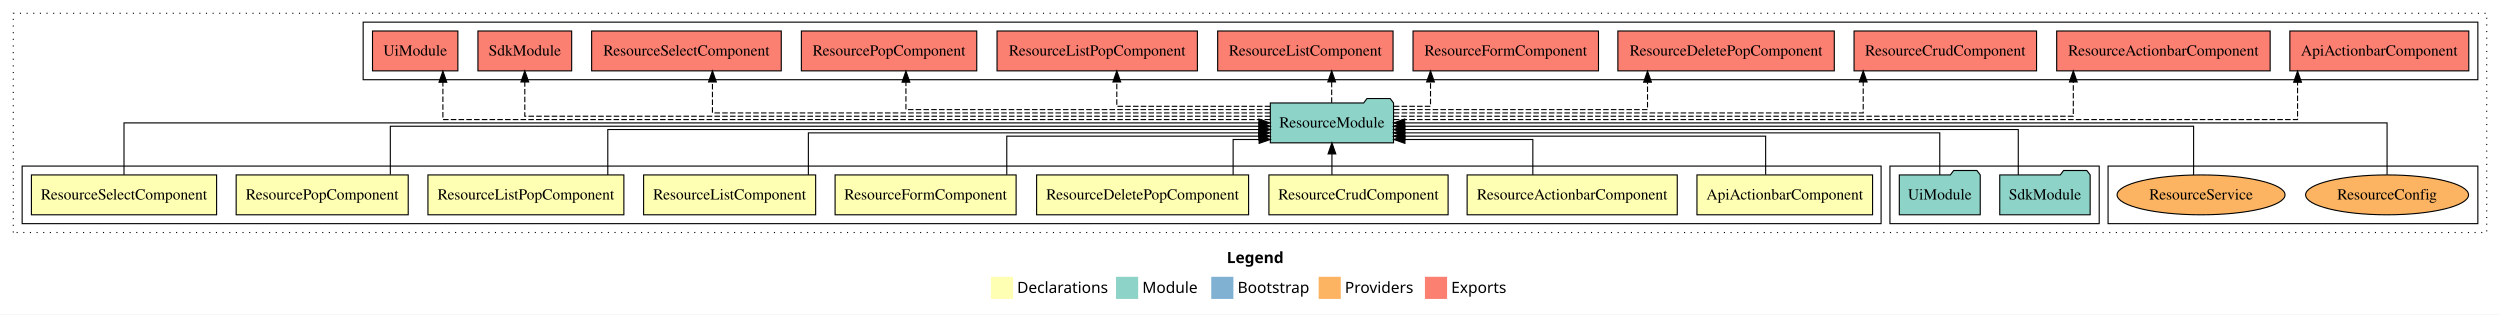
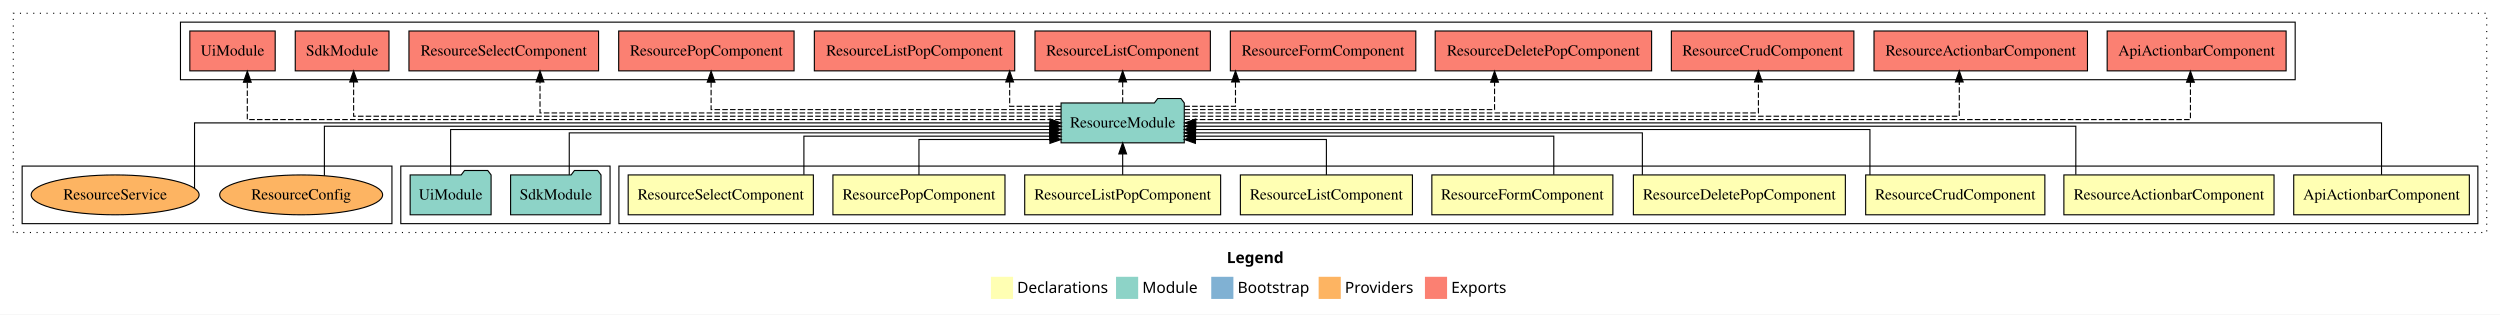
<svg xmlns="http://www.w3.org/2000/svg" width="2258pt" height="284pt" viewBox="0.00 0.00 2258.00 284.00">
  <g id="graph0" class="graph" transform="scale(1 1) rotate(0) translate(4 280)">
    <polygon fill="white" stroke="transparent" points="-4,4 -4,-280 2254,-280 2254,4 -4,4" />
    <text text-anchor="start" x="1104.01" y="-42.4" font-family="sans-serif" font-weight="bold" font-size="14.00">Legend</text>
    <polygon fill="#ffffb3" stroke="transparent" points="891,-10 891,-30 911,-30 911,-10 891,-10" />
    <text text-anchor="start" x="914.63" y="-15.4" font-family="sans-serif" font-size="14.00">  Declarations</text>
    <polygon fill="#8dd3c7" stroke="transparent" points="1004,-10 1004,-30 1024,-30 1024,-10 1004,-10" />
    <text text-anchor="start" x="1027.73" y="-15.4" font-family="sans-serif" font-size="14.00">  Module</text>
    <polygon fill="#80b1d3" stroke="transparent" points="1090,-10 1090,-30 1110,-30 1110,-10 1090,-10" />
    <text text-anchor="start" x="1113.78" y="-15.4" font-family="sans-serif" font-size="14.00">  Bootstrap</text>
    <polygon fill="#fdb462" stroke="transparent" points="1187,-10 1187,-30 1207,-30 1207,-10 1187,-10" />
    <text text-anchor="start" x="1210.67" y="-15.4" font-family="sans-serif" font-size="14.00">  Providers</text>
    <polygon fill="#fb8072" stroke="transparent" points="1283,-10 1283,-30 1303,-30 1303,-10 1283,-10" />
    <text text-anchor="start" x="1306.73" y="-15.4" font-family="sans-serif" font-size="14.00">  Exports</text>
    <g id="clust1" class="cluster">
      <polygon fill="none" stroke="black" stroke-dasharray="1,5" points="8,-70 8,-268 2242,-268 2242,-70 8,-70" />
    </g>
+     <g id="clust2" class="cluster">
+       <polygon fill="none" stroke="black" points="555,-78 555,-130 2234,-130 2234,-78 555,-78" />
+     </g>
+     <g id="clust13" class="cluster">
+       <polygon fill="none" stroke="black" points="159,-208 159,-260 2069,-260 2069,-208 159,-208" />
+     </g>
+     <g id="clust12" class="cluster">
+       <polygon fill="none" stroke="black" points="358,-78 358,-130 547,-130 547,-78 358,-78" />
+     </g>
    <g id="clust15" class="cluster">
-       <polygon fill="none" stroke="black" points="1900,-78 1900,-130 2234,-130 2234,-78 1900,-78" />
-     </g>
-     <g id="clust13" class="cluster">
-       <polygon fill="none" stroke="black" points="324,-208 324,-260 2234,-260 2234,-208 324,-208" />
-     </g>
-     <g id="clust12" class="cluster">
-       <polygon fill="none" stroke="black" points="1703,-78 1703,-130 1892,-130 1892,-78 1703,-78" />
-     </g>
-     <g id="clust2" class="cluster">
-       <polygon fill="none" stroke="black" points="16,-78 16,-130 1695,-130 1695,-78 16,-78" />
+       <polygon fill="none" stroke="black" points="16,-78 16,-130 350,-130 350,-78 16,-78" />
    </g>
    <g id="node1" class="node">
-       <polygon fill="#ffffb3" stroke="black" points="1687.31,-122 1528.69,-122 1528.69,-86 1687.31,-86 1687.31,-122" />
-       <text text-anchor="middle" x="1608" y="-99.8" font-family="Times,serif" font-size="14.00">ApiActionbarComponent</text>
+       <polygon fill="#ffffb3" stroke="black" points="2226.31,-122 2067.69,-122 2067.69,-86 2226.31,-86 2226.31,-122" />
+       <text text-anchor="middle" x="2147" y="-99.8" font-family="Times,serif" font-size="14.00">ApiActionbarComponent</text>
    </g>
    <g id="node10" class="node">
-       <polygon fill="#8dd3c7" stroke="black" points="1254.64,-187 1251.64,-191 1230.64,-191 1227.64,-187 1143.36,-187 1143.36,-151 1254.64,-151 1254.64,-187" />
-       <text text-anchor="middle" x="1199" y="-164.8" font-family="Times,serif" font-size="14.00">ResourceModule</text>
+       <polygon fill="#8dd3c7" stroke="black" points="1065.64,-187 1062.64,-191 1041.64,-191 1038.64,-187 954.36,-187 954.36,-151 1065.64,-151 1065.64,-187" />
+       <text text-anchor="middle" x="1010" y="-164.8" font-family="Times,serif" font-size="14.00">ResourceModule</text>
    </g>
    <g id="edge1" class="edge">
-       <path fill="none" stroke="black" d="M1590.73,-122.24C1590.73,-137.57 1590.73,-157 1590.73,-157 1590.73,-157 1264.71,-157 1264.71,-157" />
-       <polygon fill="black" stroke="black" points="1264.71,-153.5 1254.71,-157 1264.71,-160.5 1264.71,-153.5" />
+       <path fill="none" stroke="black" d="M2147,-122.11C2147,-141.34 2147,-169 2147,-169 2147,-169 1076,-169 1076,-169" />
+       <polygon fill="black" stroke="black" points="1076,-165.5 1066,-169 1076,-172.5 1076,-165.5" />
    </g>
    <g id="node2" class="node">
-       <polygon fill="#ffffb3" stroke="black" points="1510.9,-122 1321.1,-122 1321.1,-86 1510.9,-86 1510.9,-122" />
-       <text text-anchor="middle" x="1416" y="-99.8" font-family="Times,serif" font-size="14.00">ResourceActionbarComponent</text>
+       <polygon fill="#ffffb3" stroke="black" points="2049.9,-122 1860.1,-122 1860.1,-86 2049.9,-86 2049.9,-122" />
+       <text text-anchor="middle" x="1955" y="-99.8" font-family="Times,serif" font-size="14.00">ResourceActionbarComponent</text>
    </g>
    <g id="edge2" class="edge">
-       <path fill="none" stroke="black" d="M1380.46,-122.05C1380.46,-136.37 1380.46,-154 1380.46,-154 1380.46,-154 1264.93,-154 1264.93,-154" />
-       <polygon fill="black" stroke="black" points="1264.93,-150.5 1254.93,-154 1264.93,-157.5 1264.93,-150.5" />
+       <path fill="none" stroke="black" d="M1870.88,-122.27C1870.88,-140.56 1870.88,-166 1870.88,-166 1870.88,-166 1075.82,-166 1075.82,-166" />
+       <polygon fill="black" stroke="black" points="1075.82,-162.5 1065.82,-166 1075.82,-169.5 1075.82,-162.5" />
    </g>
    <g id="node3" class="node">
-       <polygon fill="#ffffb3" stroke="black" points="1303.92,-122 1142.08,-122 1142.08,-86 1303.92,-86 1303.92,-122" />
-       <text text-anchor="middle" x="1223" y="-99.8" font-family="Times,serif" font-size="14.00">ResourceCrudComponent</text>
+       <polygon fill="#ffffb3" stroke="black" points="1842.92,-122 1681.08,-122 1681.08,-86 1842.92,-86 1842.92,-122" />
+       <text text-anchor="middle" x="1762" y="-99.8" font-family="Times,serif" font-size="14.00">ResourceCrudComponent</text>
    </g>
    <g id="edge3" class="edge">
-       <path fill="none" stroke="black" d="M1199,-122.11C1199,-122.11 1199,-140.99 1199,-140.99" />
-       <polygon fill="black" stroke="black" points="1195.5,-140.99 1199,-150.99 1202.5,-140.99 1195.5,-140.99" />
+       <path fill="none" stroke="black" d="M1684.92,-122.02C1684.92,-139.37 1684.92,-163 1684.92,-163 1684.92,-163 1075.81,-163 1075.81,-163" />
+       <polygon fill="black" stroke="black" points="1075.81,-159.5 1065.81,-163 1075.81,-166.5 1075.81,-159.5" />
    </g>
    <g id="node4" class="node">
-       <polygon fill="#ffffb3" stroke="black" points="1123.73,-122 932.27,-122 932.27,-86 1123.73,-86 1123.73,-122" />
-       <text text-anchor="middle" x="1028" y="-99.8" font-family="Times,serif" font-size="14.00">ResourceDeletePopComponent</text>
+       <polygon fill="#ffffb3" stroke="black" points="1662.73,-122 1471.27,-122 1471.27,-86 1662.73,-86 1662.73,-122" />
+       <text text-anchor="middle" x="1567" y="-99.8" font-family="Times,serif" font-size="14.00">ResourceDeletePopComponent</text>
    </g>
    <g id="edge4" class="edge">
-       <path fill="none" stroke="black" d="M1109.76,-122.05C1109.76,-136.37 1109.76,-154 1109.76,-154 1109.76,-154 1133.24,-154 1133.24,-154" />
-       <polygon fill="black" stroke="black" points="1133.24,-157.5 1143.24,-154 1133.24,-150.5 1133.24,-157.5" />
+       <path fill="none" stroke="black" d="M1479.38,-122.03C1479.38,-138.4 1479.38,-160 1479.38,-160 1479.38,-160 1075.69,-160 1075.69,-160" />
+       <polygon fill="black" stroke="black" points="1075.69,-156.5 1065.69,-160 1075.69,-163.5 1075.69,-156.5" />
    </g>
    <g id="node5" class="node">
-       <polygon fill="#ffffb3" stroke="black" points="913.75,-122 750.25,-122 750.25,-86 913.75,-86 913.75,-122" />
-       <text text-anchor="middle" x="832" y="-99.8" font-family="Times,serif" font-size="14.00">ResourceFormComponent</text>
+       <polygon fill="#ffffb3" stroke="black" points="1452.75,-122 1289.25,-122 1289.25,-86 1452.75,-86 1452.75,-122" />
+       <text text-anchor="middle" x="1371" y="-99.8" font-family="Times,serif" font-size="14.00">ResourceFormComponent</text>
    </g>
    <g id="edge5" class="edge">
-       <path fill="none" stroke="black" d="M905.32,-122.24C905.32,-137.57 905.32,-157 905.32,-157 905.32,-157 1133.07,-157 1133.07,-157" />
-       <polygon fill="black" stroke="black" points="1133.07,-160.5 1143.07,-157 1133.07,-153.5 1133.07,-160.5" />
+       <path fill="none" stroke="black" d="M1399.38,-122.24C1399.38,-137.57 1399.38,-157 1399.38,-157 1399.38,-157 1075.79,-157 1075.79,-157" />
+       <polygon fill="black" stroke="black" points="1075.79,-153.5 1065.79,-157 1075.79,-160.5 1075.79,-153.5" />
    </g>
    <g id="node6" class="node">
-       <polygon fill="#ffffb3" stroke="black" points="732.7,-122 577.3,-122 577.3,-86 732.7,-86 732.7,-122" />
-       <text text-anchor="middle" x="655" y="-99.8" font-family="Times,serif" font-size="14.00">ResourceListComponent</text>
+       <polygon fill="#ffffb3" stroke="black" points="1271.7,-122 1116.3,-122 1116.3,-86 1271.7,-86 1271.7,-122" />
+       <text text-anchor="middle" x="1194" y="-99.8" font-family="Times,serif" font-size="14.00">ResourceListComponent</text>
    </g>
    <g id="edge6" class="edge">
-       <path fill="none" stroke="black" d="M726.12,-122.03C726.12,-138.4 726.12,-160 726.12,-160 726.12,-160 1132.9,-160 1132.9,-160" />
-       <polygon fill="black" stroke="black" points="1132.9,-163.5 1142.9,-160 1132.9,-156.5 1132.9,-163.5" />
+       <path fill="none" stroke="black" d="M1194,-122.05C1194,-136.37 1194,-154 1194,-154 1194,-154 1075.71,-154 1075.71,-154" />
+       <polygon fill="black" stroke="black" points="1075.71,-150.5 1065.71,-154 1075.71,-157.5 1075.71,-150.5" />
    </g>
    <g id="node7" class="node">
-       <polygon fill="#ffffb3" stroke="black" points="559.48,-122 382.52,-122 382.52,-86 559.48,-86 559.48,-122" />
-       <text text-anchor="middle" x="471" y="-99.8" font-family="Times,serif" font-size="14.00">ResourceListPopComponent</text>
+       <polygon fill="#ffffb3" stroke="black" points="1098.48,-122 921.52,-122 921.52,-86 1098.48,-86 1098.48,-122" />
+       <text text-anchor="middle" x="1010" y="-99.8" font-family="Times,serif" font-size="14.00">ResourceListPopComponent</text>
    </g>
    <g id="edge7" class="edge">
-       <path fill="none" stroke="black" d="M544.96,-122.02C544.96,-139.37 544.96,-163 544.96,-163 544.96,-163 1133.24,-163 1133.24,-163" />
-       <polygon fill="black" stroke="black" points="1133.24,-166.5 1143.24,-163 1133.24,-159.5 1133.24,-166.5" />
+       <path fill="none" stroke="black" d="M1010,-122.11C1010,-122.11 1010,-140.99 1010,-140.99" />
+       <polygon fill="black" stroke="black" points="1006.5,-140.99 1010,-150.99 1013.5,-140.99 1006.5,-140.99" />
    </g>
    <g id="node8" class="node">
-       <polygon fill="#ffffb3" stroke="black" points="364.7,-122 209.3,-122 209.3,-86 364.7,-86 364.7,-122" />
-       <text text-anchor="middle" x="287" y="-99.8" font-family="Times,serif" font-size="14.00">ResourcePopComponent</text>
+       <polygon fill="#ffffb3" stroke="black" points="903.7,-122 748.3,-122 748.3,-86 903.7,-86 903.7,-122" />
+       <text text-anchor="middle" x="826" y="-99.8" font-family="Times,serif" font-size="14.00">ResourcePopComponent</text>
    </g>
    <g id="edge8" class="edge">
-       <path fill="none" stroke="black" d="M348.54,-122.27C348.54,-140.56 348.54,-166 348.54,-166 348.54,-166 1133.2,-166 1133.2,-166" />
-       <polygon fill="black" stroke="black" points="1133.2,-169.5 1143.2,-166 1133.2,-162.5 1133.2,-169.5" />
+       <path fill="none" stroke="black" d="M826,-122.05C826,-136.37 826,-154 826,-154 826,-154 944.29,-154 944.29,-154" />
+       <polygon fill="black" stroke="black" points="944.29,-157.5 954.29,-154 944.29,-150.5 944.29,-157.5" />
    </g>
    <g id="node9" class="node">
-       <polygon fill="#ffffb3" stroke="black" points="191.63,-122 24.37,-122 24.37,-86 191.63,-86 191.63,-122" />
-       <text text-anchor="middle" x="108" y="-99.8" font-family="Times,serif" font-size="14.00">ResourceSelectComponent</text>
+       <polygon fill="#ffffb3" stroke="black" points="730.63,-122 563.37,-122 563.37,-86 730.63,-86 730.63,-122" />
+       <text text-anchor="middle" x="647" y="-99.8" font-family="Times,serif" font-size="14.00">ResourceSelectComponent</text>
    </g>
    <g id="edge9" class="edge">
-       <path fill="none" stroke="black" d="M108,-122.11C108,-141.34 108,-169 108,-169 108,-169 1133.02,-169 1133.02,-169" />
-       <polygon fill="black" stroke="black" points="1133.02,-172.5 1143.02,-169 1133.02,-165.5 1133.02,-172.5" />
+       <path fill="none" stroke="black" d="M722.08,-122.24C722.08,-137.57 722.08,-157 722.08,-157 722.08,-157 944.15,-157 944.15,-157" />
+       <polygon fill="black" stroke="black" points="944.15,-160.5 954.15,-157 944.15,-153.5 944.15,-160.5" />
    </g>
    <g id="node13" class="node">
-       <polygon fill="#fb8072" stroke="black" points="2225.81,-252 2064.19,-252 2064.19,-216 2225.81,-216 2225.81,-252" />
-       <text text-anchor="middle" x="2145" y="-229.8" font-family="Times,serif" font-size="14.00">ApiActionbarComponent </text>
+       <polygon fill="#fb8072" stroke="black" points="2060.81,-252 1899.19,-252 1899.19,-216 2060.81,-216 2060.81,-252" />
+       <text text-anchor="middle" x="1980" y="-229.8" font-family="Times,serif" font-size="14.00">ApiActionbarComponent </text>
    </g>
    <g id="edge12" class="edge">
-       <path fill="none" stroke="black" stroke-dasharray="5,2" d="M1254.88,-172C1447.38,-172 2071.15,-172 2071.15,-172 2071.15,-172 2071.15,-205.73 2071.15,-205.73" />
-       <polygon fill="black" stroke="black" points="2067.65,-205.73 2071.15,-215.73 2074.65,-205.73 2067.65,-205.73" />
+       <path fill="none" stroke="black" stroke-dasharray="5,2" d="M1065.67,-172C1271.04,-172 1974.4,-172 1974.4,-172 1974.4,-172 1974.4,-205.73 1974.4,-205.73" />
+       <polygon fill="black" stroke="black" points="1970.9,-205.73 1974.4,-215.73 1977.9,-205.73 1970.9,-205.73" />
    </g>
    <g id="node14" class="node">
-       <polygon fill="#fb8072" stroke="black" points="2046.4,-252 1853.6,-252 1853.6,-216 2046.4,-216 2046.4,-252" />
-       <text text-anchor="middle" x="1950" y="-229.8" font-family="Times,serif" font-size="14.00">ResourceActionbarComponent </text>
+       <polygon fill="#fb8072" stroke="black" points="1881.4,-252 1688.6,-252 1688.6,-216 1881.4,-216 1881.4,-252" />
+       <text text-anchor="middle" x="1785" y="-229.8" font-family="Times,serif" font-size="14.00">ResourceActionbarComponent </text>
    </g>
    <g id="edge13" class="edge">
-       <path fill="none" stroke="black" stroke-dasharray="5,2" d="M1254.65,-175C1415.33,-175 1868.61,-175 1868.61,-175 1868.61,-175 1868.61,-205.98 1868.61,-205.98" />
-       <polygon fill="black" stroke="black" points="1865.11,-205.98 1868.61,-215.98 1872.11,-205.98 1865.11,-205.98" />
+       <path fill="none" stroke="black" stroke-dasharray="5,2" d="M1065.87,-175C1240.68,-175 1765.63,-175 1765.63,-175 1765.63,-175 1765.63,-205.98 1765.63,-205.98" />
+       <polygon fill="black" stroke="black" points="1762.13,-205.98 1765.63,-215.98 1769.13,-205.98 1762.13,-205.98" />
    </g>
    <g id="node15" class="node">
-       <polygon fill="#fb8072" stroke="black" points="1835.42,-252 1670.58,-252 1670.58,-216 1835.42,-216 1835.42,-252" />
-       <text text-anchor="middle" x="1753" y="-229.8" font-family="Times,serif" font-size="14.00">ResourceCrudComponent </text>
+       <polygon fill="#fb8072" stroke="black" points="1670.42,-252 1505.58,-252 1505.58,-216 1670.42,-216 1670.42,-252" />
+       <text text-anchor="middle" x="1588" y="-229.8" font-family="Times,serif" font-size="14.00">ResourceCrudComponent </text>
    </g>
    <g id="edge14" class="edge">
-       <path fill="none" stroke="black" stroke-dasharray="5,2" d="M1254.98,-178C1381.56,-178 1678.85,-178 1678.85,-178 1678.85,-178 1678.85,-205.97 1678.85,-205.97" />
-       <polygon fill="black" stroke="black" points="1675.35,-205.97 1678.85,-215.97 1682.35,-205.97 1675.35,-205.97" />
+       <path fill="none" stroke="black" stroke-dasharray="5,2" d="M1065.84,-178C1210.13,-178 1584.2,-178 1584.2,-178 1584.2,-178 1584.2,-205.97 1584.2,-205.97" />
+       <polygon fill="black" stroke="black" points="1580.7,-205.97 1584.2,-215.97 1587.7,-205.97 1580.7,-205.97" />
    </g>
    <g id="node16" class="node">
-       <polygon fill="#fb8072" stroke="black" points="1652.73,-252 1457.27,-252 1457.27,-216 1652.73,-216 1652.73,-252" />
-       <text text-anchor="middle" x="1555" y="-229.8" font-family="Times,serif" font-size="14.00">ResourceDeletePopComponent </text>
+       <polygon fill="#fb8072" stroke="black" points="1487.73,-252 1292.27,-252 1292.27,-216 1487.73,-216 1487.73,-252" />
+       <text text-anchor="middle" x="1390" y="-229.8" font-family="Times,serif" font-size="14.00">ResourceDeletePopComponent </text>
    </g>
    <g id="edge15" class="edge">
-       <path fill="none" stroke="black" stroke-dasharray="5,2" d="M1254.97,-181C1337.99,-181 1484.04,-181 1484.04,-181 1484.04,-181 1484.04,-205.76 1484.04,-205.76" />
-       <polygon fill="black" stroke="black" points="1480.54,-205.76 1484.04,-215.76 1487.54,-205.76 1480.54,-205.76" />
+       <path fill="none" stroke="black" stroke-dasharray="5,2" d="M1065.84,-181C1161.35,-181 1345.88,-181 1345.88,-181 1345.88,-181 1345.88,-205.76 1345.88,-205.76" />
+       <polygon fill="black" stroke="black" points="1342.38,-205.76 1345.88,-215.76 1349.38,-205.76 1342.38,-205.76" />
    </g>
    <g id="node17" class="node">
-       <polygon fill="#fb8072" stroke="black" points="1439.75,-252 1272.25,-252 1272.25,-216 1439.75,-216 1439.75,-252" />
-       <text text-anchor="middle" x="1356" y="-229.8" font-family="Times,serif" font-size="14.00">ResourceFormComponent </text>
+       <polygon fill="#fb8072" stroke="black" points="1274.75,-252 1107.25,-252 1107.25,-216 1274.75,-216 1274.75,-252" />
+       <text text-anchor="middle" x="1191" y="-229.8" font-family="Times,serif" font-size="14.00">ResourceFormComponent </text>
    </g>
    <g id="edge16" class="edge">
-       <path fill="none" stroke="black" stroke-dasharray="5,2" d="M1254.89,-184C1272.77,-184 1288.04,-184 1288.04,-184 1288.04,-184 1288.04,-205.95 1288.04,-205.95" />
-       <polygon fill="black" stroke="black" points="1284.54,-205.95 1288.04,-215.95 1291.54,-205.95 1284.54,-205.95" />
+       <path fill="none" stroke="black" stroke-dasharray="5,2" d="M1065.71,-184C1089.5,-184 1111.89,-184 1111.89,-184 1111.89,-184 1111.89,-205.95 1111.89,-205.95" />
+       <polygon fill="black" stroke="black" points="1108.39,-205.95 1111.89,-215.95 1115.39,-205.95 1108.39,-205.95" />
    </g>
    <g id="node18" class="node">
-       <polygon fill="#fb8072" stroke="black" points="1254.2,-252 1095.8,-252 1095.8,-216 1254.2,-216 1254.2,-252" />
-       <text text-anchor="middle" x="1175" y="-229.8" font-family="Times,serif" font-size="14.00">ResourceListComponent </text>
+       <polygon fill="#fb8072" stroke="black" points="1089.2,-252 930.8,-252 930.8,-216 1089.2,-216 1089.2,-252" />
+       <text text-anchor="middle" x="1010" y="-229.8" font-family="Times,serif" font-size="14.00">ResourceListComponent </text>
    </g>
    <g id="edge17" class="edge">
-       <path fill="none" stroke="black" stroke-dasharray="5,2" d="M1198.77,-187.11C1198.77,-187.11 1198.77,-205.99 1198.77,-205.99" />
-       <polygon fill="black" stroke="black" points="1195.27,-205.99 1198.77,-215.99 1202.27,-205.99 1195.27,-205.99" />
+       <path fill="none" stroke="black" stroke-dasharray="5,2" d="M1010,-187.11C1010,-187.11 1010,-205.99 1010,-205.99" />
+       <polygon fill="black" stroke="black" points="1006.5,-205.99 1010,-215.99 1013.5,-205.99 1006.5,-205.99" />
    </g>
    <g id="node19" class="node">
-       <polygon fill="#fb8072" stroke="black" points="1077.48,-252 896.52,-252 896.52,-216 1077.48,-216 1077.48,-252" />
-       <text text-anchor="middle" x="987" y="-229.8" font-family="Times,serif" font-size="14.00">ResourceListPopComponent </text>
+       <polygon fill="#fb8072" stroke="black" points="912.48,-252 731.52,-252 731.52,-216 912.48,-216 912.48,-252" />
+       <text text-anchor="middle" x="822" y="-229.8" font-family="Times,serif" font-size="14.00">ResourceListPopComponent </text>
    </g>
    <g id="edge18" class="edge">
-       <path fill="none" stroke="black" stroke-dasharray="5,2" d="M1143.32,-184C1085.9,-184 1004.69,-184 1004.69,-184 1004.69,-184 1004.69,-205.95 1004.69,-205.95" />
-       <polygon fill="black" stroke="black" points="1001.19,-205.95 1004.69,-215.95 1008.19,-205.95 1001.19,-205.95" />
+       <path fill="none" stroke="black" stroke-dasharray="5,2" d="M954.18,-184C930.35,-184 907.92,-184 907.92,-184 907.92,-184 907.92,-205.95 907.92,-205.95" />
+       <polygon fill="black" stroke="black" points="904.42,-205.95 907.92,-215.95 911.42,-205.95 904.42,-205.95" />
    </g>
    <g id="node20" class="node">
-       <polygon fill="#fb8072" stroke="black" points="878.2,-252 719.8,-252 719.8,-216 878.2,-216 878.2,-252" />
-       <text text-anchor="middle" x="799" y="-229.8" font-family="Times,serif" font-size="14.00">ResourcePopComponent </text>
+       <polygon fill="#fb8072" stroke="black" points="713.2,-252 554.8,-252 554.8,-216 713.2,-216 713.2,-252" />
+       <text text-anchor="middle" x="634" y="-229.8" font-family="Times,serif" font-size="14.00">ResourcePopComponent </text>
    </g>
    <g id="edge19" class="edge">
-       <path fill="none" stroke="black" stroke-dasharray="5,2" d="M1143.05,-181C1036.34,-181 814.24,-181 814.24,-181 814.24,-181 814.24,-205.76 814.24,-205.76" />
-       <polygon fill="black" stroke="black" points="810.74,-205.76 814.24,-215.76 817.74,-205.76 810.74,-205.76" />
+       <path fill="none" stroke="black" stroke-dasharray="5,2" d="M954.35,-181C850.65,-181 638.27,-181 638.27,-181 638.27,-181 638.27,-205.76 638.27,-205.76" />
+       <polygon fill="black" stroke="black" points="634.77,-205.76 638.27,-215.76 641.77,-205.76 634.77,-205.76" />
    </g>
    <g id="node21" class="node">
-       <polygon fill="#fb8072" stroke="black" points="701.63,-252 530.37,-252 530.37,-216 701.63,-216 701.63,-252" />
-       <text text-anchor="middle" x="616" y="-229.8" font-family="Times,serif" font-size="14.00">ResourceSelectComponent </text>
+       <polygon fill="#fb8072" stroke="black" points="536.63,-252 365.37,-252 365.37,-216 536.63,-216 536.63,-252" />
+       <text text-anchor="middle" x="451" y="-229.8" font-family="Times,serif" font-size="14.00">ResourceSelectComponent </text>
    </g>
    <g id="edge20" class="edge">
-       <path fill="none" stroke="black" stroke-dasharray="5,2" d="M1143.31,-178C1001.78,-178 639.48,-178 639.48,-178 639.48,-178 639.48,-205.97 639.48,-205.97" />
-       <polygon fill="black" stroke="black" points="635.98,-205.97 639.48,-215.97 642.98,-205.97 635.98,-205.97" />
+       <path fill="none" stroke="black" stroke-dasharray="5,2" d="M954.18,-178C818.74,-178 483.74,-178 483.74,-178 483.74,-178 483.74,-205.97 483.74,-205.97" />
+       <polygon fill="black" stroke="black" points="480.24,-205.97 483.74,-215.97 487.24,-205.97 480.24,-205.97" />
    </g>
    <g id="node22" class="node">
-       <polygon fill="#fb8072" stroke="black" points="512.33,-252 427.67,-252 427.67,-216 512.33,-216 512.33,-252" />
-       <text text-anchor="middle" x="470" y="-229.8" font-family="Times,serif" font-size="14.00">SdkModule </text>
+       <polygon fill="#fb8072" stroke="black" points="347.33,-252 262.67,-252 262.67,-216 347.33,-216 347.33,-252" />
+       <text text-anchor="middle" x="305" y="-229.8" font-family="Times,serif" font-size="14.00">SdkModule </text>
    </g>
    <g id="edge21" class="edge">
-       <path fill="none" stroke="black" stroke-dasharray="5,2" d="M1143.31,-175C972.89,-175 470,-175 470,-175 470,-175 470,-205.98 470,-205.98" />
-       <polygon fill="black" stroke="black" points="466.5,-205.98 470,-215.98 473.5,-205.98 466.5,-205.98" />
+       <path fill="none" stroke="black" stroke-dasharray="5,2" d="M954.33,-175C789.5,-175 315.39,-175 315.39,-175 315.39,-175 315.39,-205.98 315.39,-205.98" />
+       <polygon fill="black" stroke="black" points="311.89,-205.98 315.39,-215.98 318.89,-205.98 311.89,-205.98" />
    </g>
    <g id="node23" class="node">
-       <polygon fill="#fb8072" stroke="black" points="409.55,-252 332.45,-252 332.45,-216 409.55,-216 409.55,-252" />
-       <text text-anchor="middle" x="371" y="-229.8" font-family="Times,serif" font-size="14.00">UiModule </text>
+       <polygon fill="#fb8072" stroke="black" points="244.55,-252 167.45,-252 167.45,-216 244.55,-216 244.55,-252" />
+       <text text-anchor="middle" x="206" y="-229.8" font-family="Times,serif" font-size="14.00">UiModule </text>
    </g>
    <g id="edge22" class="edge">
-       <path fill="none" stroke="black" stroke-dasharray="5,2" d="M1143.17,-172C961.07,-172 396.02,-172 396.02,-172 396.02,-172 396.02,-205.73 396.02,-205.73" />
-       <polygon fill="black" stroke="black" points="392.52,-205.73 396.02,-215.73 399.52,-205.73 392.52,-205.73" />
+       <path fill="none" stroke="black" stroke-dasharray="5,2" d="M954.09,-172C773.79,-172 219.37,-172 219.37,-172 219.37,-172 219.37,-205.73 219.37,-205.73" />
+       <polygon fill="black" stroke="black" points="215.87,-205.73 219.37,-215.73 222.87,-205.73 215.87,-205.73" />
    </g>
    <g id="node11" class="node">
-       <polygon fill="#8dd3c7" stroke="black" points="1883.83,-122 1880.83,-126 1859.83,-126 1856.83,-122 1802.17,-122 1802.17,-86 1883.83,-86 1883.83,-122" />
-       <text text-anchor="middle" x="1843" y="-99.8" font-family="Times,serif" font-size="14.00">SdkModule</text>
+       <polygon fill="#8dd3c7" stroke="black" points="538.83,-122 535.83,-126 514.83,-126 511.83,-122 457.17,-122 457.17,-86 538.83,-86 538.83,-122" />
+       <text text-anchor="middle" x="498" y="-99.8" font-family="Times,serif" font-size="14.00">SdkModule</text>
    </g>
    <g id="edge10" class="edge">
-       <path fill="none" stroke="black" d="M1818.9,-122.02C1818.9,-139.37 1818.9,-163 1818.9,-163 1818.9,-163 1264.83,-163 1264.83,-163" />
-       <polygon fill="black" stroke="black" points="1264.83,-159.5 1254.83,-163 1264.83,-166.5 1264.83,-159.5" />
+       <path fill="none" stroke="black" d="M510.15,-122.03C510.15,-138.4 510.15,-160 510.15,-160 510.15,-160 944.12,-160 944.12,-160" />
+       <polygon fill="black" stroke="black" points="944.12,-163.5 954.12,-160 944.12,-156.5 944.12,-163.5" />
    </g>
    <g id="node12" class="node">
-       <polygon fill="#8dd3c7" stroke="black" points="1784.55,-122 1781.55,-126 1760.55,-126 1757.55,-122 1711.45,-122 1711.45,-86 1784.55,-86 1784.55,-122" />
-       <text text-anchor="middle" x="1748" y="-99.8" font-family="Times,serif" font-size="14.00">UiModule</text>
+       <polygon fill="#8dd3c7" stroke="black" points="439.55,-122 436.55,-126 415.55,-126 412.55,-122 366.45,-122 366.45,-86 439.55,-86 439.55,-122" />
+       <text text-anchor="middle" x="403" y="-99.8" font-family="Times,serif" font-size="14.00">UiModule</text>
    </g>
    <g id="edge11" class="edge">
-       <path fill="none" stroke="black" d="M1748,-122.03C1748,-138.4 1748,-160 1748,-160 1748,-160 1264.66,-160 1264.66,-160" />
-       <polygon fill="black" stroke="black" points="1264.66,-156.5 1254.66,-160 1264.66,-163.5 1264.66,-156.5" />
+       <path fill="none" stroke="black" d="M403,-122.02C403,-139.37 403,-163 403,-163 403,-163 944.25,-163 944.25,-163" />
+       <polygon fill="black" stroke="black" points="944.25,-166.5 954.25,-163 944.25,-159.5 944.25,-166.5" />
    </g>
    <g id="node24" class="node">
-       <ellipse fill="#fdb462" stroke="black" cx="2152" cy="-104" rx="73.58" ry="18" />
-       <text text-anchor="middle" x="2152" y="-99.8" font-family="Times,serif" font-size="14.00">ResourceConfig</text>
+       <ellipse fill="#fdb462" stroke="black" cx="268" cy="-104" rx="73.58" ry="18" />
+       <text text-anchor="middle" x="268" y="-99.8" font-family="Times,serif" font-size="14.00">ResourceConfig</text>
    </g>
    <g id="edge23" class="edge">
-       <path fill="none" stroke="black" d="M2152,-122.11C2152,-141.34 2152,-169 2152,-169 2152,-169 1264.71,-169 1264.71,-169" />
-       <polygon fill="black" stroke="black" points="1264.71,-165.5 1254.71,-169 1264.71,-172.5 1264.71,-165.5" />
+       <path fill="none" stroke="black" d="M288.99,-121.27C288.99,-139.62 288.99,-166 288.99,-166 288.99,-166 944.32,-166 944.32,-166" />
+       <polygon fill="black" stroke="black" points="944.32,-169.5 954.32,-166 944.32,-162.5 944.32,-169.5" />
    </g>
    <g id="node25" class="node">
-       <ellipse fill="#fdb462" stroke="black" cx="1984" cy="-104" rx="75.84" ry="18" />
-       <text text-anchor="middle" x="1984" y="-99.8" font-family="Times,serif" font-size="14.00">ResourceService</text>
+       <ellipse fill="#fdb462" stroke="black" cx="100" cy="-104" rx="75.84" ry="18" />
+       <text text-anchor="middle" x="100" y="-99.8" font-family="Times,serif" font-size="14.00">ResourceService</text>
    </g>
    <g id="edge24" class="edge">
-       <path fill="none" stroke="black" d="M1977.26,-121.93C1977.26,-140.24 1977.26,-166 1977.26,-166 1977.26,-166 1264.66,-166 1264.66,-166" />
-       <polygon fill="black" stroke="black" points="1264.66,-162.5 1254.66,-166 1264.66,-169.5 1264.66,-162.5" />
+       <path fill="none" stroke="black" d="M171.7,-110C171.7,-126.09 171.7,-169 171.7,-169 171.7,-169 944.35,-169 944.35,-169" />
+       <polygon fill="black" stroke="black" points="944.35,-172.5 954.35,-169 944.35,-165.5 944.35,-172.5" />
    </g>
  </g>
</svg>
